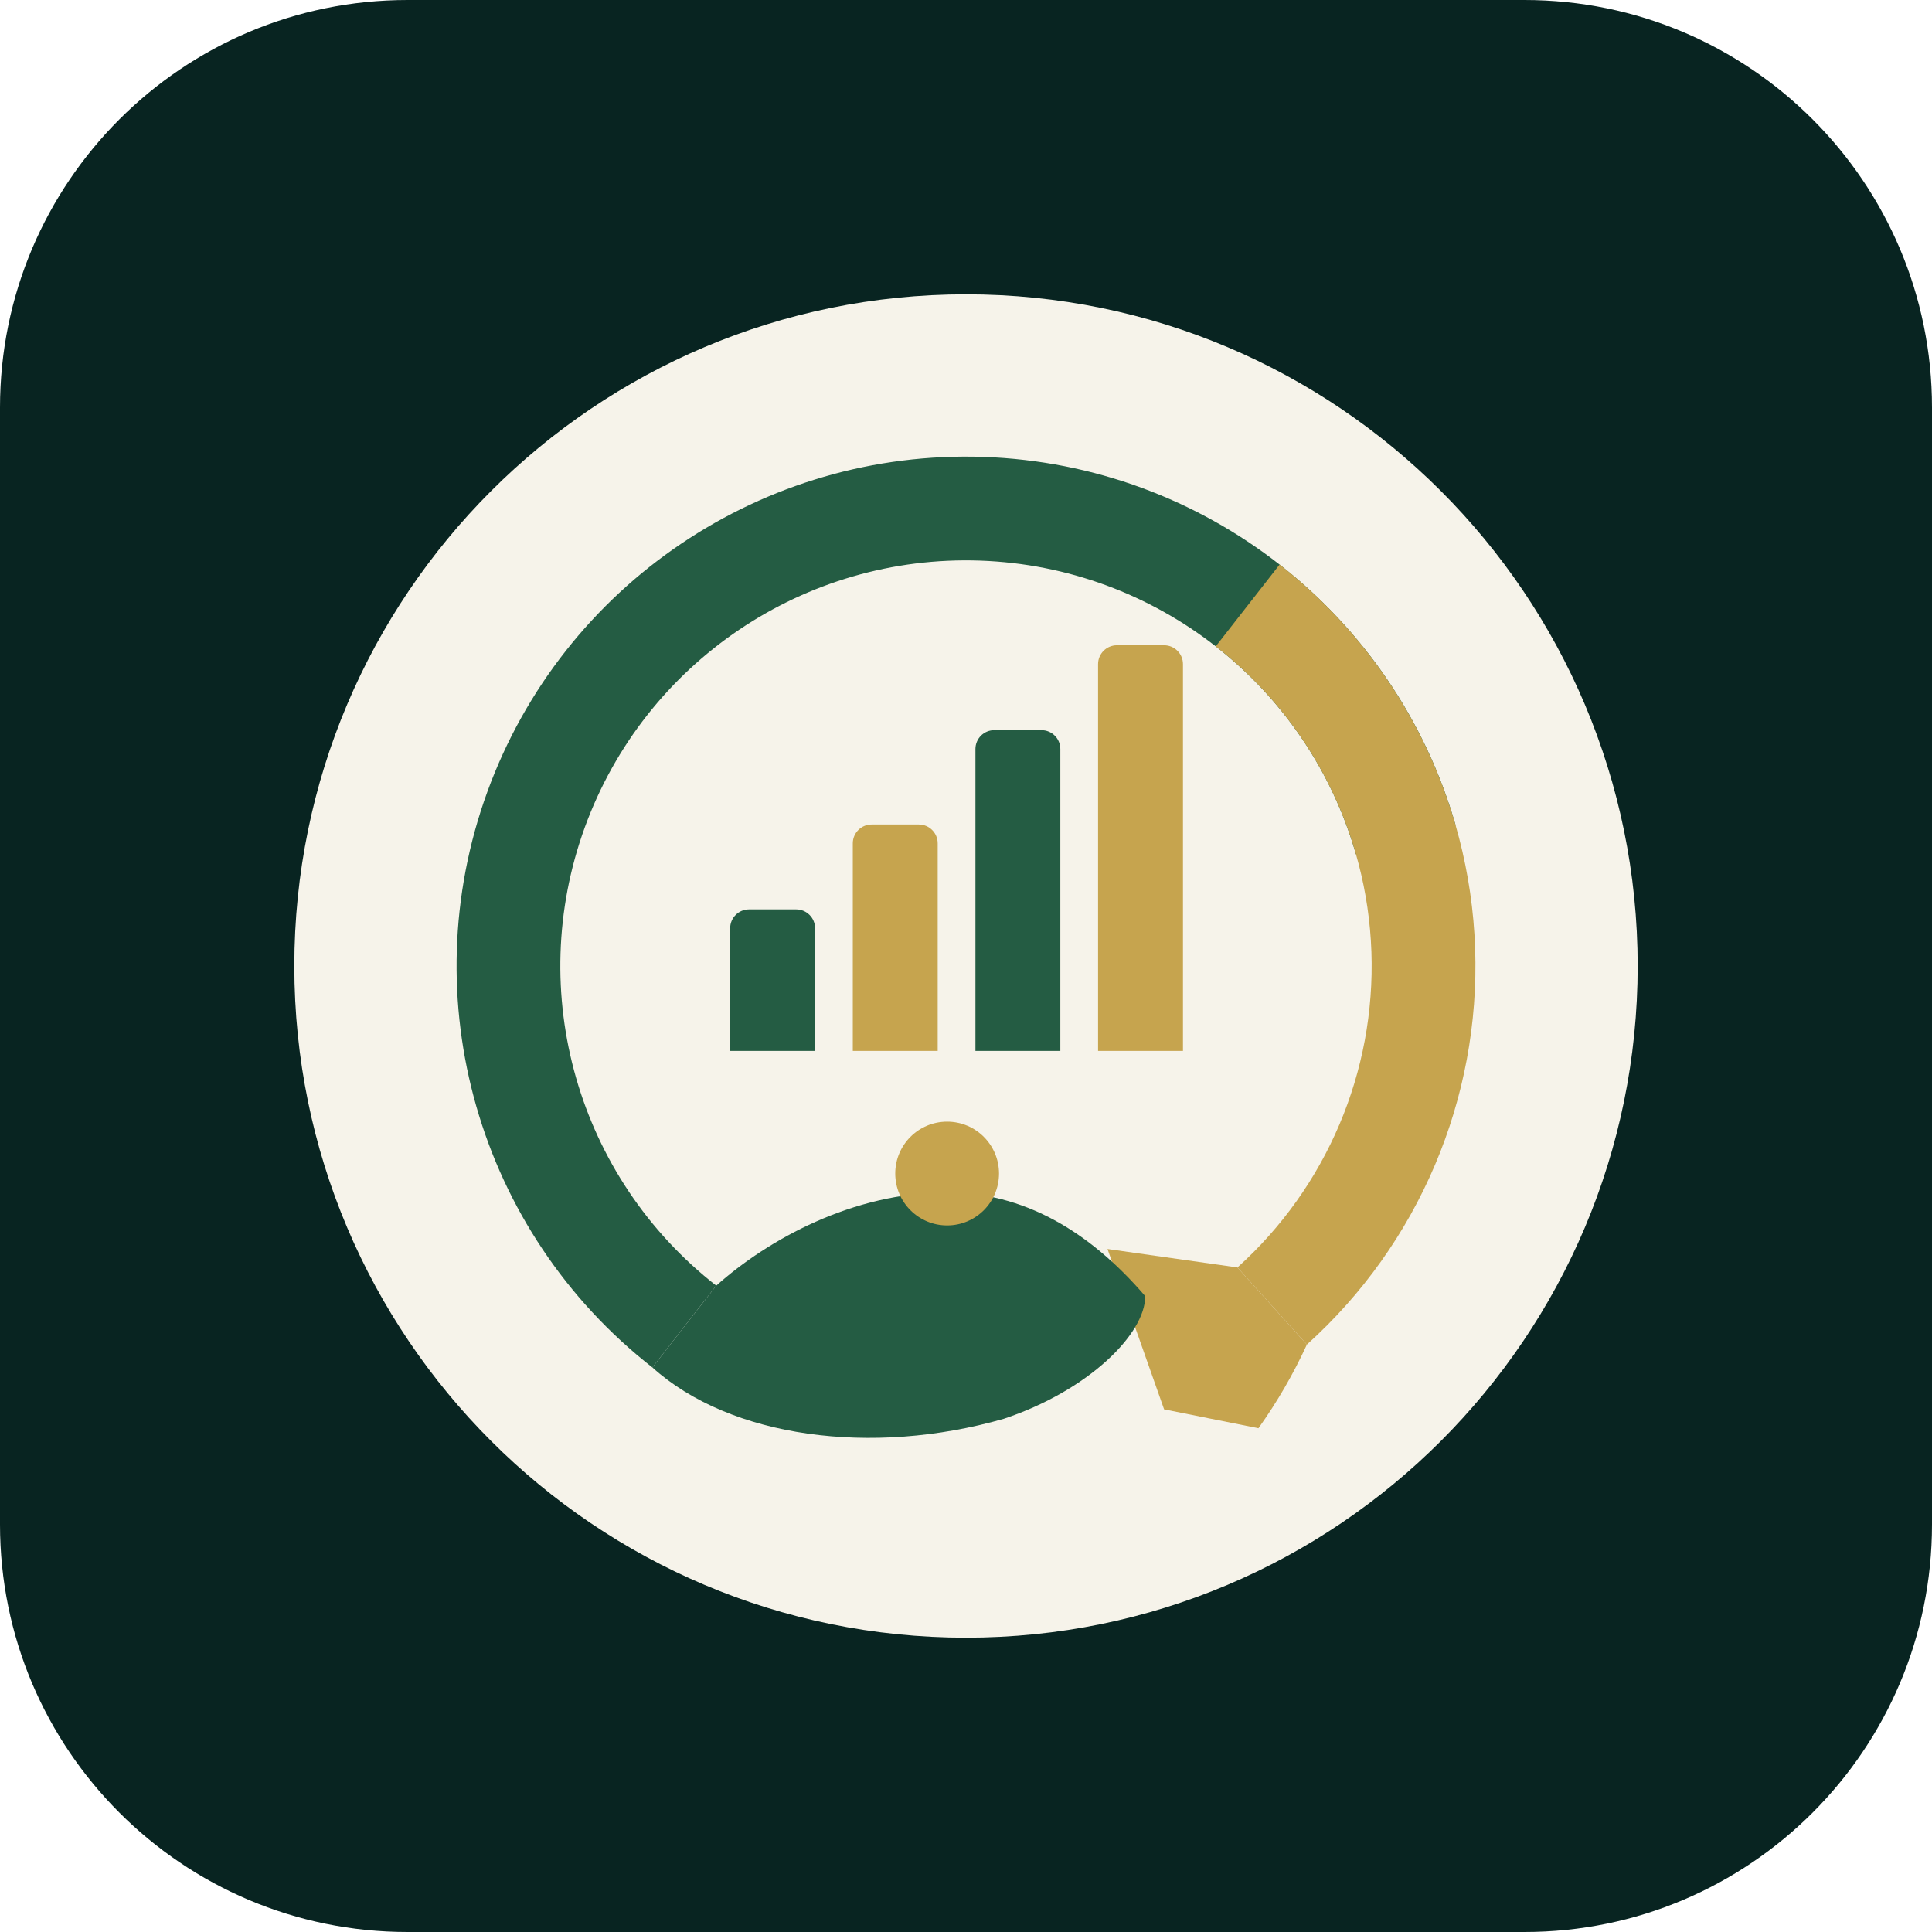
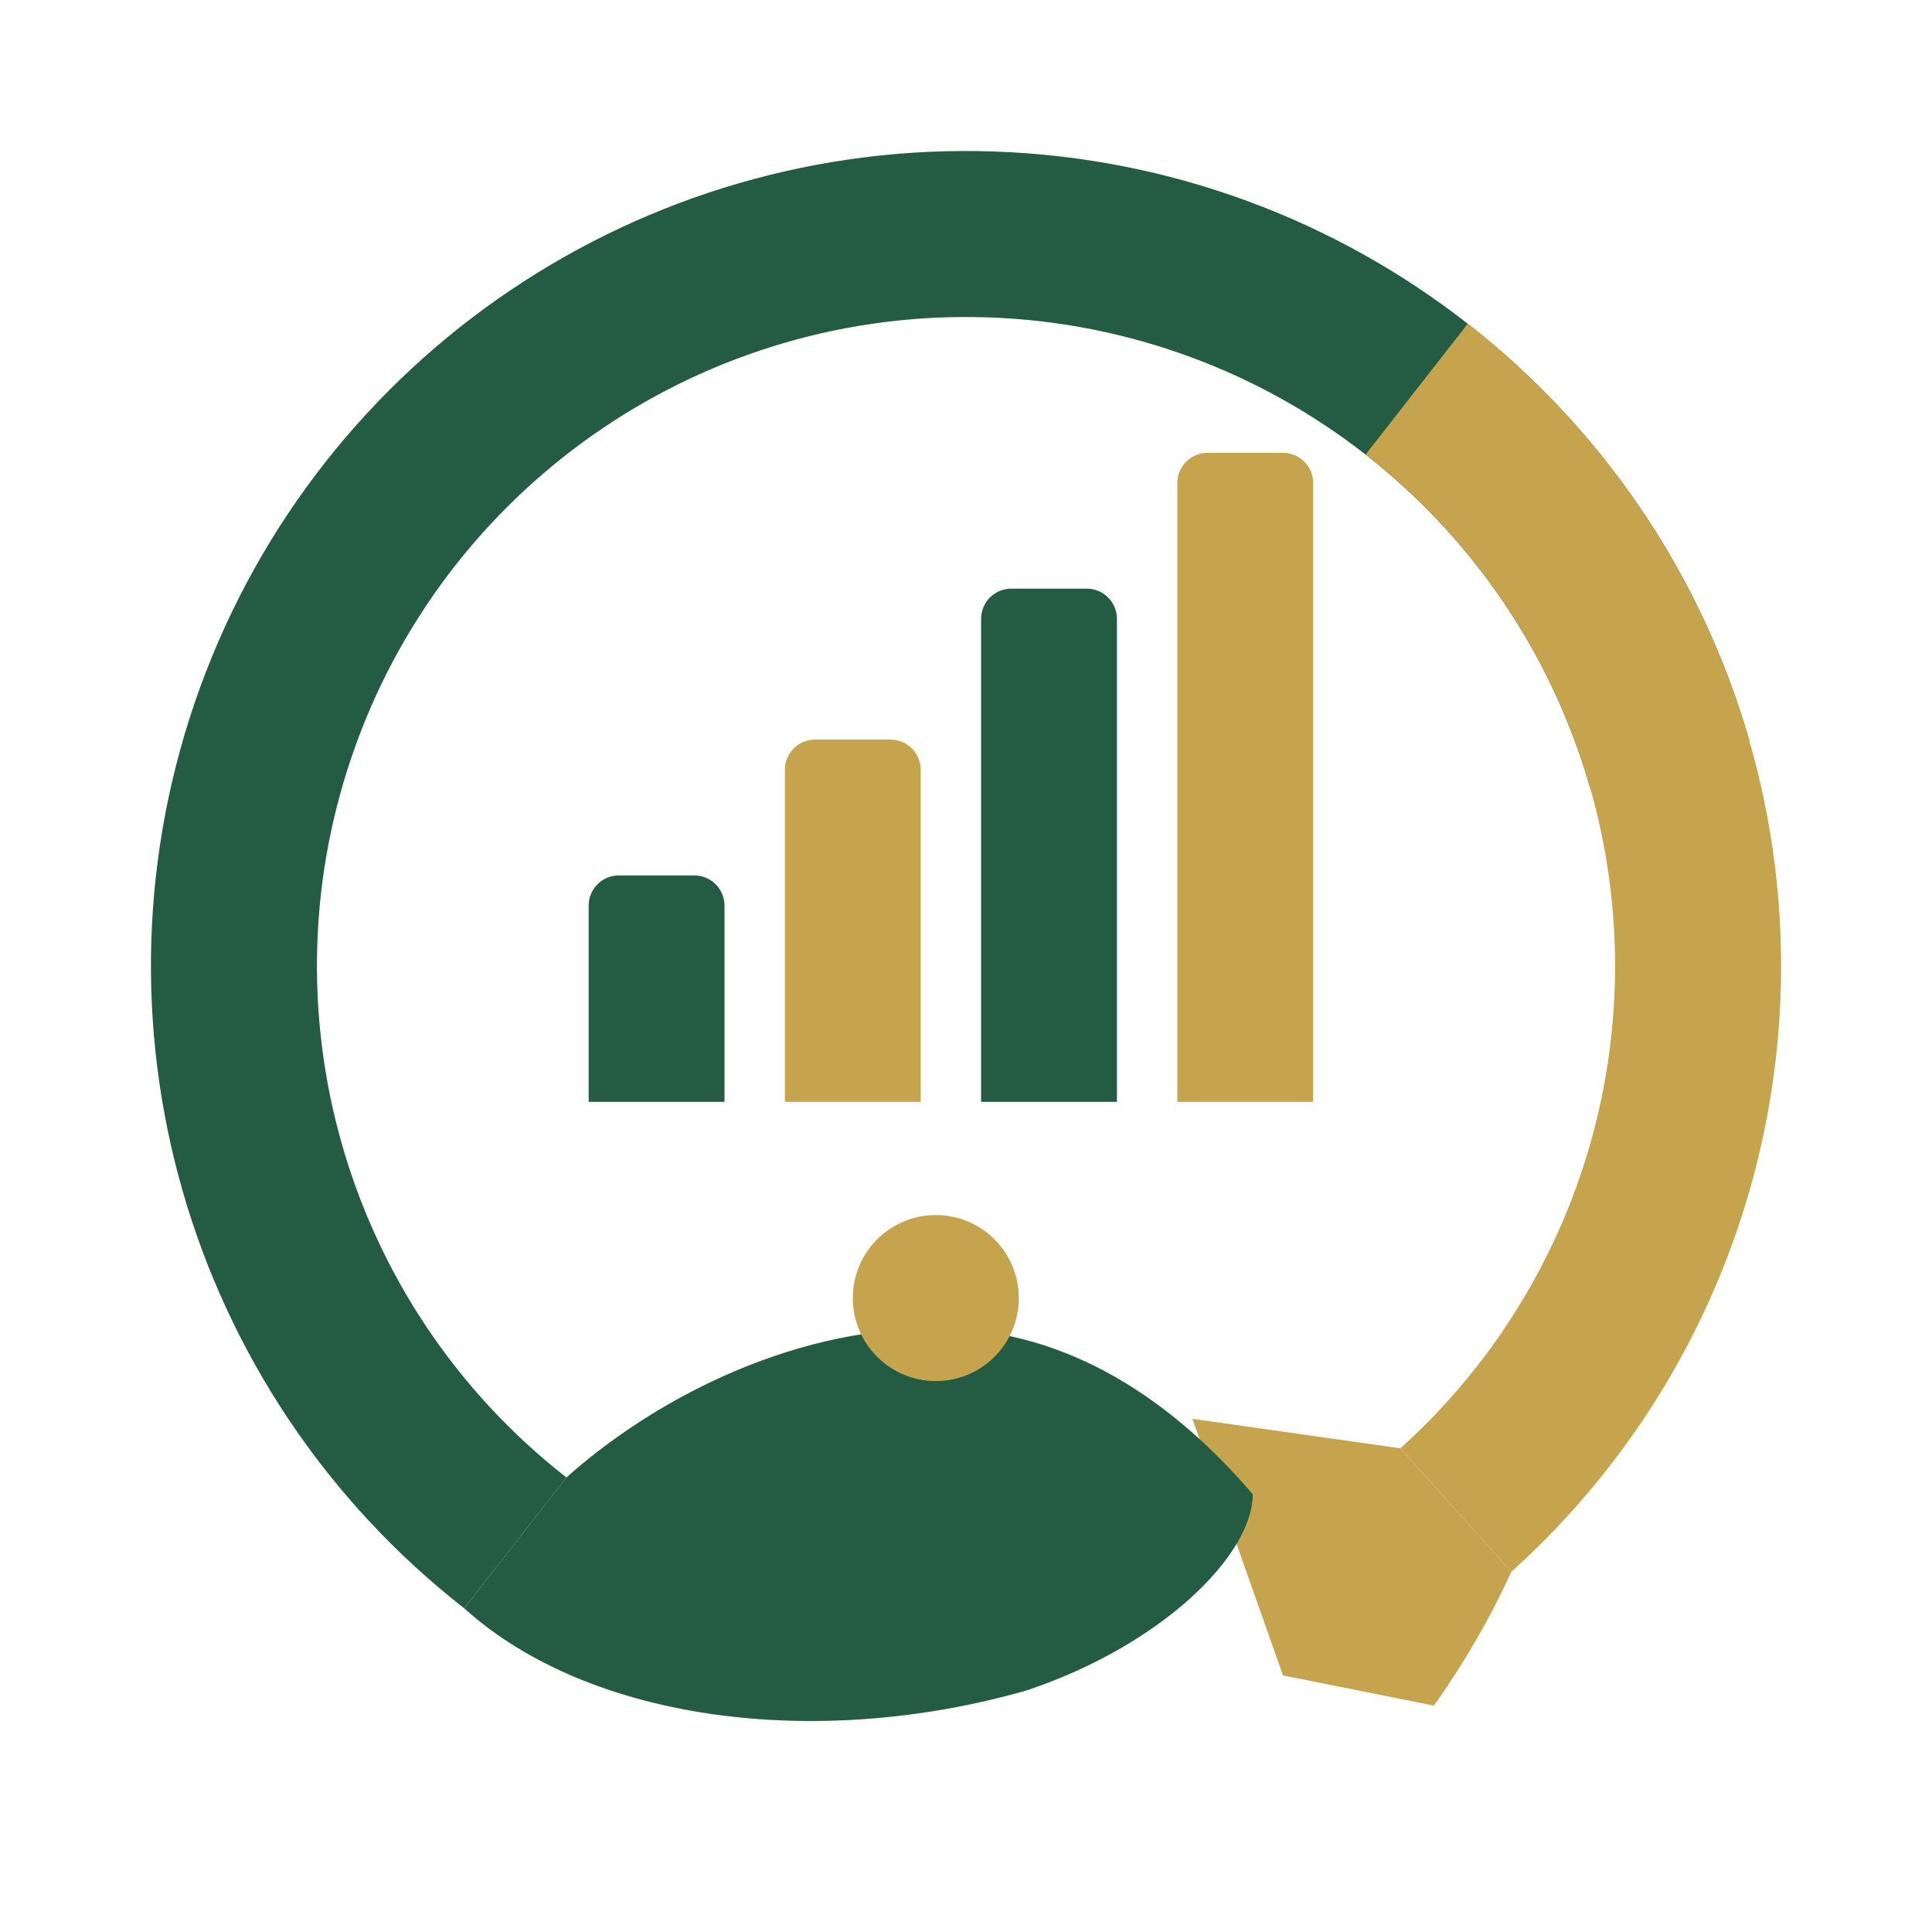
- <svg xmlns="http://www.w3.org/2000/svg" viewBox="0 0 512 512" role="img">
-   <rect width="512" height="512" rx="108" fill="#082421" />
-   <circle cx="256" cy="256" r="178" fill="#F6F3EA" />
-   <g transform="translate(96 96) scale(1.25)">
-     <path fill="#245C43" d="M 61.51 213.11 A 108 108 0 1 1 231.82 98.23 L 210.67 104.30 A 86 86 0 1 0 75.05 195.77 Z" />
-     <path fill="#C6A44E" d="M 194.49 42.89 A 108 108 0 0 1 200.27 208.26 L 185.55 191.91 A 86 86 0 0 0 180.95 60.23 Z" />
-     <path fill="#C6A44E" d="M 200.27 208.26 L 185.55 191.91 L 158 188 L 170 222 L 190 226 A 108 108 0 0 0 200.27 208.26 Z" />
-     <path fill="#245C43" d="M 78 146 L 78 120 A 4 4 0 0 1 82 116 L 92 116 A 4 4 0 0 1 96 120 L 96 146 Z" />
-     <path fill="#C6A44E" d="M 104 146 L 104 102 A 4 4 0 0 1 108 98 L 118 98 A 4 4 0 0 1 122 102 L 122 146 Z" />
-     <path fill="#245C43" d="M 130 146 L 130 82 A 4 4 0 0 1 134 78 L 144 78 A 4 4 0 0 1 148 82 L 148 146 Z" />
-     <path fill="#C6A44E" d="M 156 146 L 156 64 A 4 4 0 0 1 160 60 L 170 60 A 4 4 0 0 1 174 64 L 174 146 Z" />
-     <path fill="#245C43" d="     M 61.51 213.11     C 78 228 108 232 136 224     C 154 218 166 206 166 198     C 154 184 140 176 124 176     C 104 176 86 186 75.05 195.77     Z" />
-     <circle fill="#C6A44E" cx="124" cy="172" r="11" />
-   </g>
+ <svg xmlns="http://www.w3.org/2000/svg" viewBox="0 0 256 256" fill="none" role="img">
+   <path fill="#245C43" d="M 61.51 213.11 A 108 108 0 1 1 231.82 98.23 L 210.67 104.30 A 86 86 0 1 0 75.05 195.77 Z" />
+   <path fill="#C6A44E" d="M 194.49 42.89 A 108 108 0 0 1 200.27 208.26 L 185.55 191.91 A 86 86 0 0 0 180.95 60.23 Z" />
+   <path fill="#C6A44E" d="M 200.27 208.26 L 185.55 191.91 L 158 188 L 170 222 L 190 226 A 108 108 0 0 0 200.27 208.26 Z" />
+   <path fill="#245C43" d="M 78 146 L 78 120 A 4 4 0 0 1 82 116 L 92 116 A 4 4 0 0 1 96 120 L 96 146 Z" />
+   <path fill="#C6A44E" d="M 104 146 L 104 102 A 4 4 0 0 1 108 98 L 118 98 A 4 4 0 0 1 122 102 L 122 146 Z" />
+   <path fill="#245C43" d="M 130 146 L 130 82 A 4 4 0 0 1 134 78 L 144 78 A 4 4 0 0 1 148 82 L 148 146 Z" />
+   <path fill="#C6A44E" d="M 156 146 L 156 64 A 4 4 0 0 1 160 60 L 170 60 A 4 4 0 0 1 174 64 L 174 146 Z" />
+   <path fill="#245C43" d="     M 61.51 213.11     C 78 228 108 232 136 224     C 154 218 166 206 166 198     C 154 184 140 176 124 176     C 104 176 86 186 75.05 195.77     Z" />
+   <circle fill="#C6A44E" cx="124" cy="172" r="11" />
</svg>
